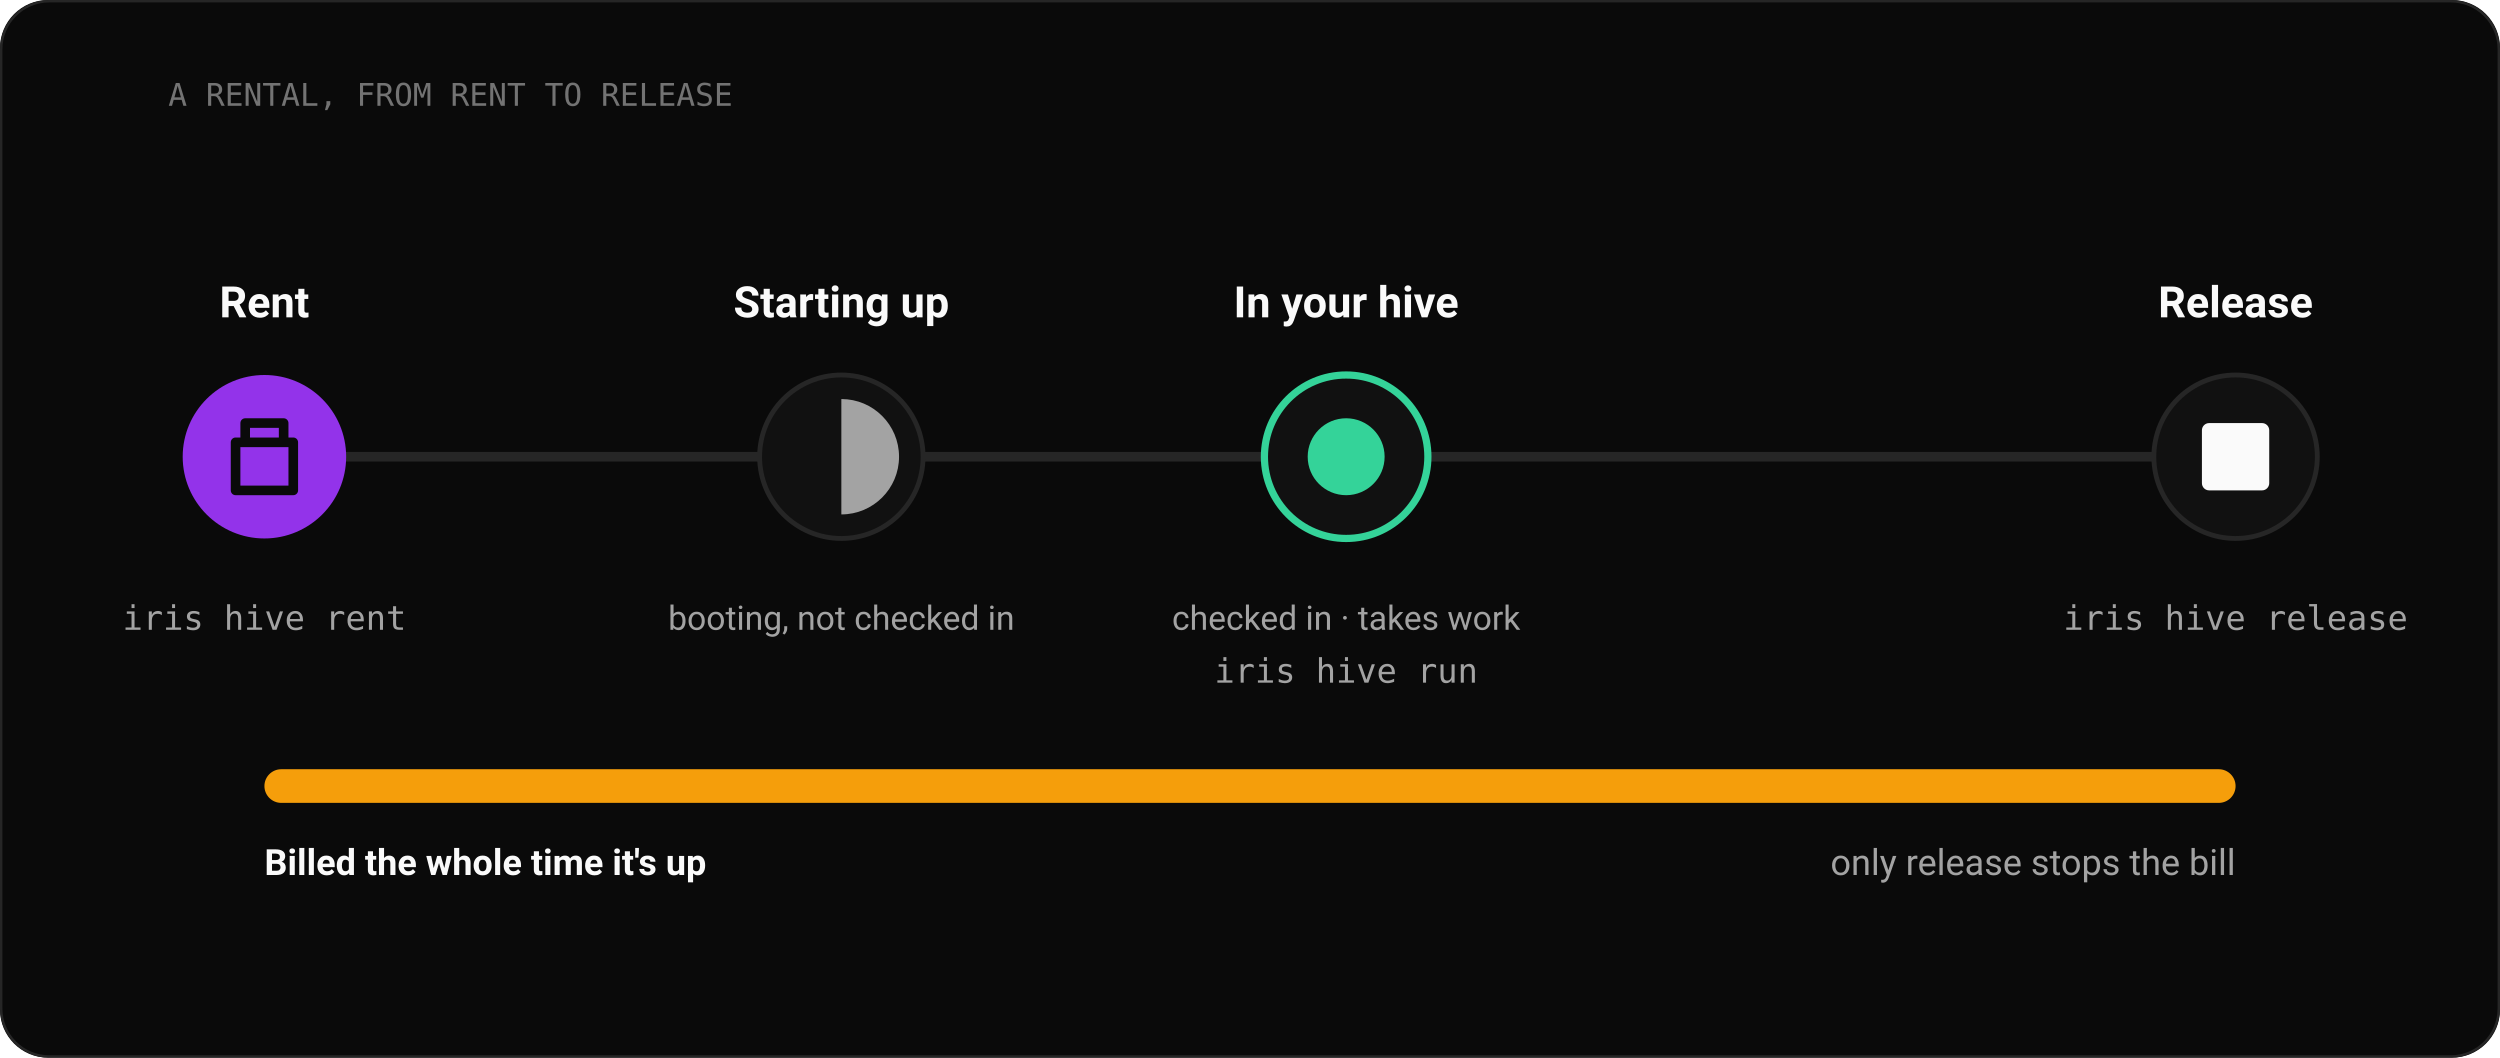
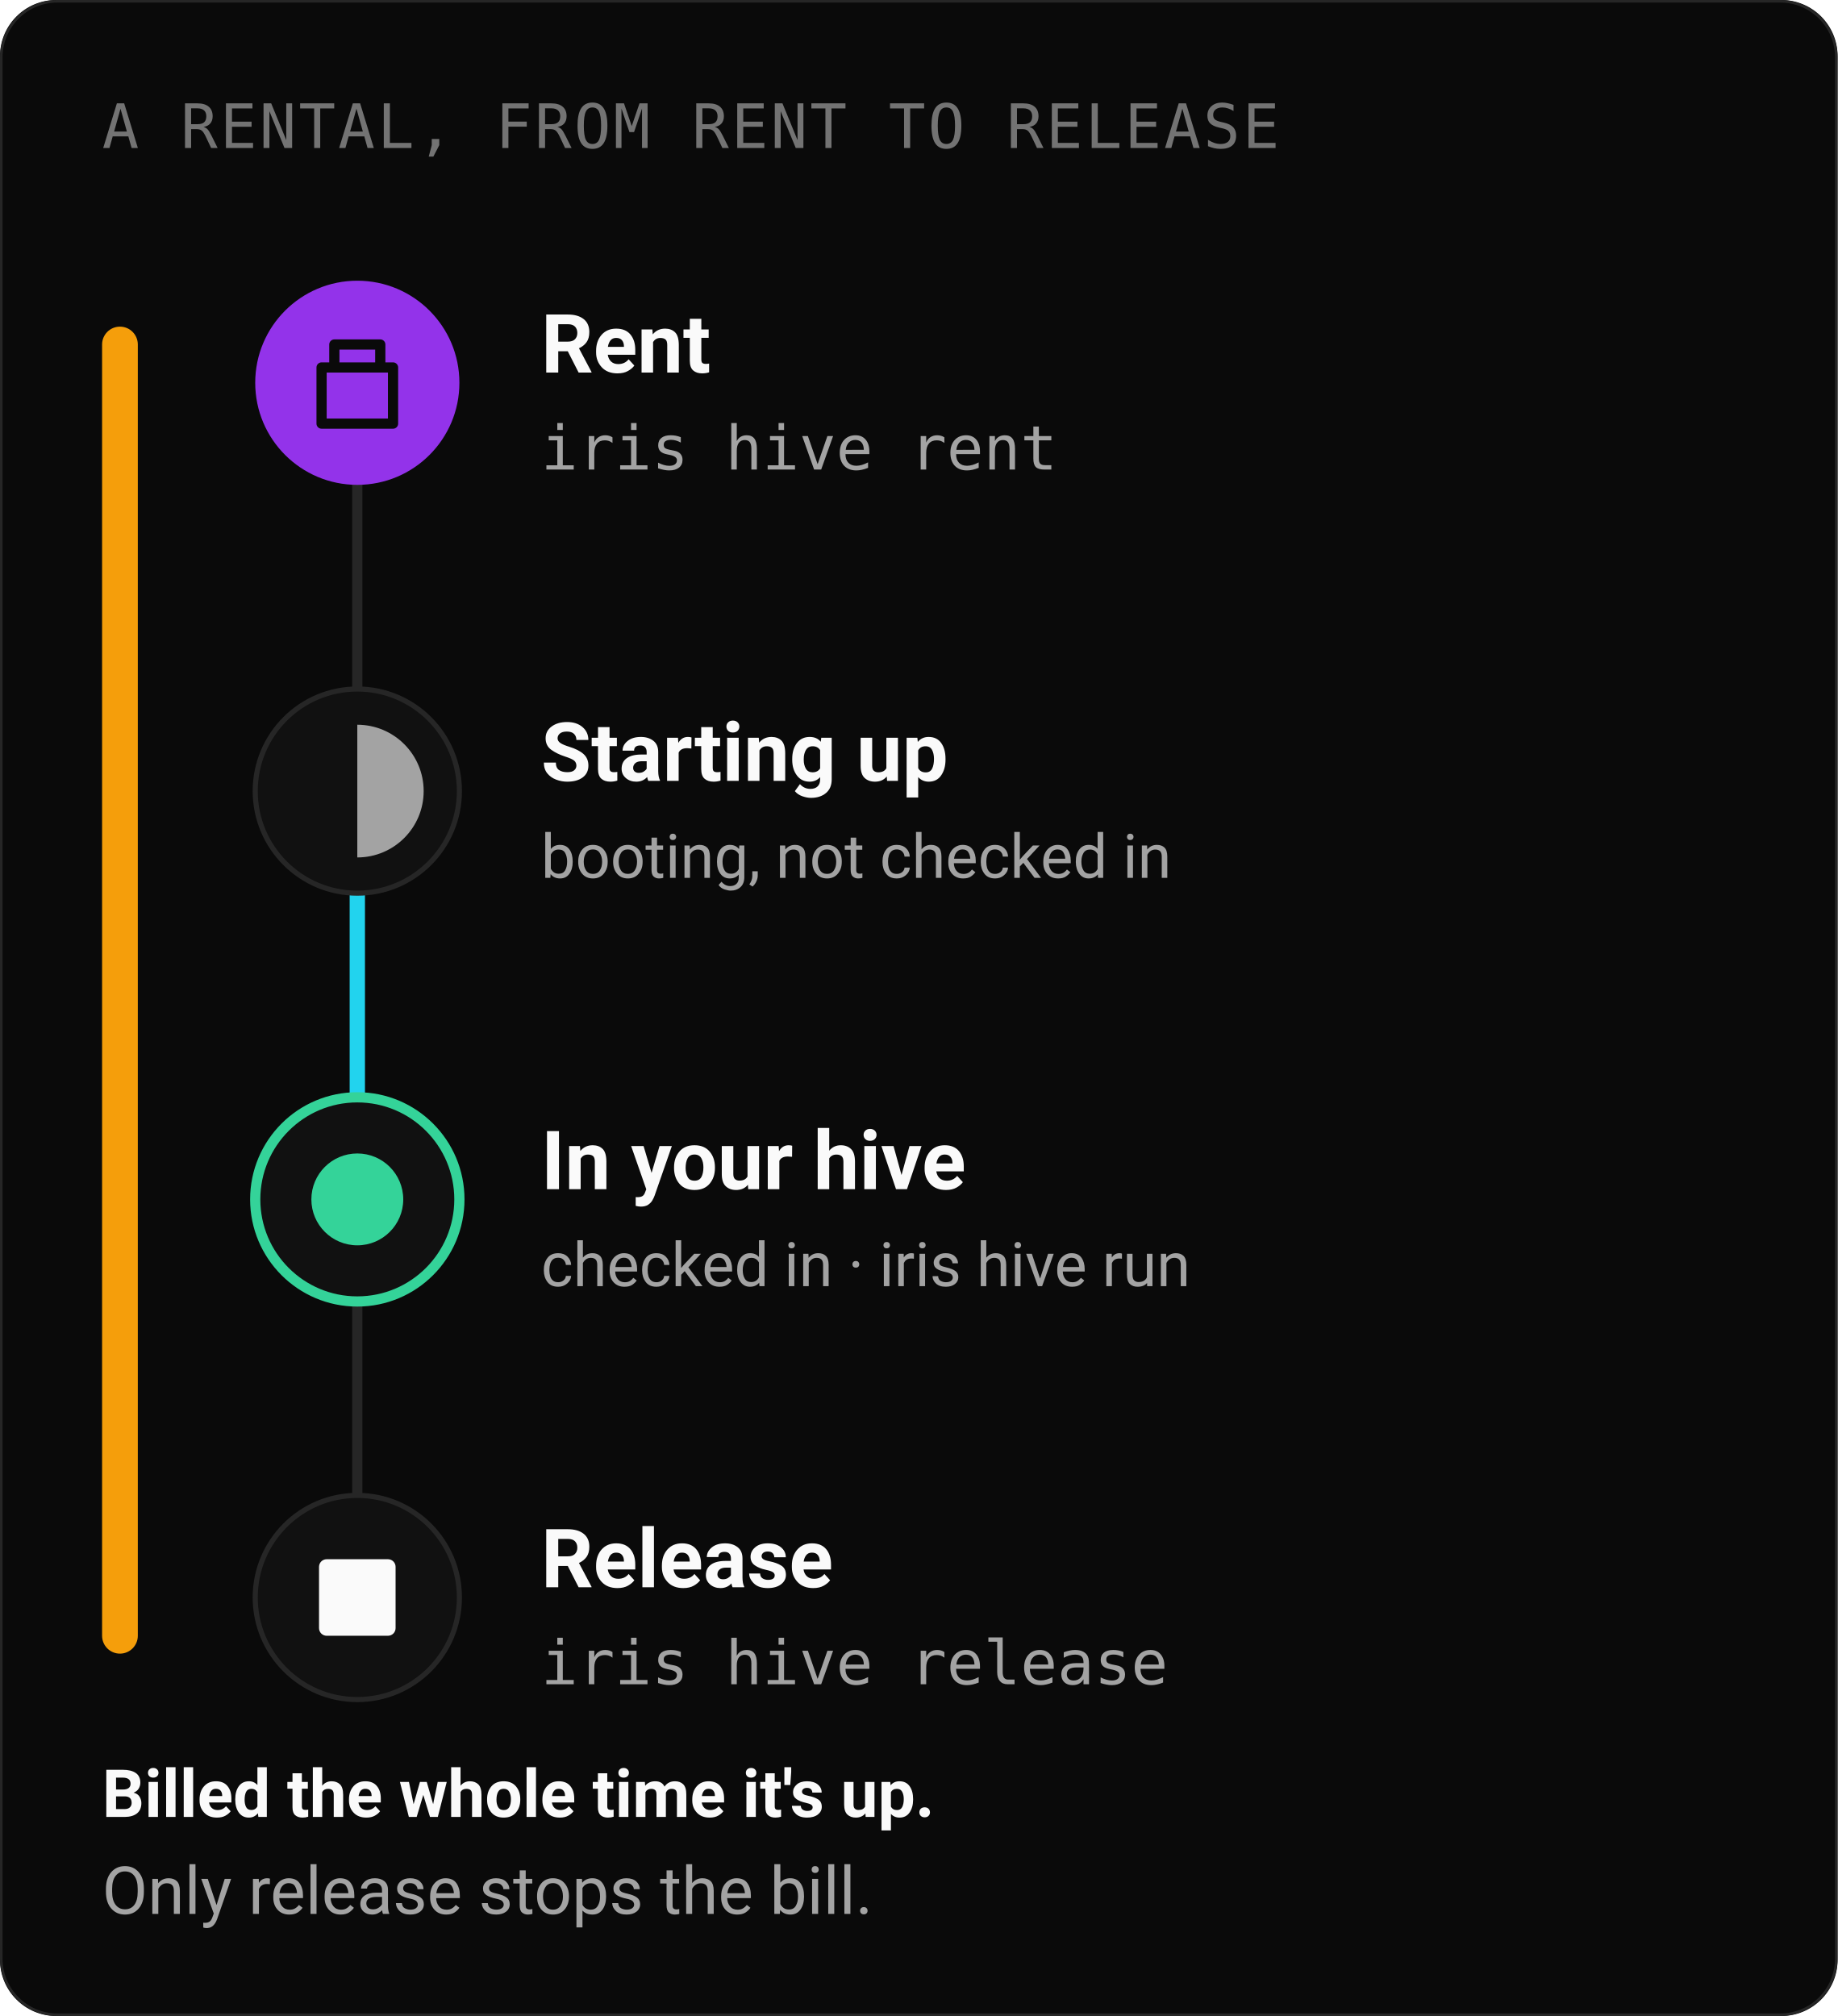
- <svg xmlns="http://www.w3.org/2000/svg" viewBox="0 0 1040 440" width="1040" height="440" role="img" aria-labelledby="t d" font-family="'Instrument Sans', -apple-system, 'Segoe UI', Roboto, Helvetica, Arial, sans-serif">
+ <svg xmlns="http://www.w3.org/2000/svg" viewBox="0 0 720 790" width="720" height="790" role="img" aria-labelledby="t d" font-family="'Instrument Sans', -apple-system, 'Segoe UI', Roboto, Helvetica, Arial, sans-serif">
  <defs>
-     <linearGradient id="g" x1="0" x2="1" y1="0" y2="0">
+     <linearGradient id="g" x1="0" x2="1" y1="0" y2="1">
      <stop offset="0" stop-color="#d946ef" />
      <stop offset=".55" stop-color="#3b82f6" />
      <stop offset="1" stop-color="#22d3ee" />
    </linearGradient>
+     <linearGradient id="gh" x1="0" x2="1" y1="0" y2="0">
+       <stop offset="0" stop-color="#d946ef" />
+       <stop offset=".55" stop-color="#3b82f6" />
+       <stop offset="1" stop-color="#22d3ee" />
+     </linearGradient>
+     <marker id="ah" viewBox="0 0 10 10" refX="8" refY="5" markerWidth="7" markerHeight="7" orient="auto-start-reverse">
+       <path d="M0 0 L10 5 L0 10 Z" fill="#a3a3a3" />
+     </marker>
+     <marker id="ahg" viewBox="0 0 10 10" refX="8" refY="5" markerWidth="7" markerHeight="7" orient="auto-start-reverse">
+       <path d="M0 0 L10 5 L0 10 Z" fill="#22d3ee" />
+     </marker>
  </defs>
-   <rect width="1040" height="440" rx="20" fill="#0a0a0a" />
-   <rect x=".5" y=".5" width="1039" height="439" rx="20" fill="none" stroke="#262626" />
-   <line x1="110" y1="190" x2="930" y2="190" stroke="#262626" stroke-width="4" stroke-linecap="round" />
-   <line x1="350" y1="190" x2="720" y2="190" stroke="url(#g)" stroke-width="6" stroke-linecap="round" />
-   <g transform="translate(110 190)">
-     <circle r="34" fill="#9333ea" />
-     <path d="M-12 -6 H12 V14 H-12 Z M-8 -6 V-14 H8 V-6" fill="none" stroke="#0a0a0a" stroke-width="4" stroke-linejoin="round" />
-     <text y="-58" text-anchor="middle" fill="#fafafa" font-size="18" font-weight="700">Rent</text>
-     <text y="72" text-anchor="middle" fill="#a3a3a3" font-size="14" font-family="'JetBrains Mono', ui-monospace, Menlo, monospace">iris hive rent</text>
+   <rect width="720" height="790" rx="22" fill="#0a0a0a" />
+   <rect x=".5" y=".5" width="719" height="789" rx="22" fill="none" stroke="#262626" />
+   <text x="40" y="58" fill="#737373" font-size="24" font-family="'JetBrains Mono', ui-monospace, Menlo, monospace" letter-spacing=".04em">A RENTAL, FROM RENT TO RELEASE</text>
+   <rect x="40" y="128" width="14" height="520" rx="7" fill="#f59e0b" />
+   <line x1="140" y1="150" x2="140" y2="626" stroke="#262626" stroke-width="4" />
+   <line x1="140" y1="310" x2="140" y2="470" stroke="#22d3ee" stroke-width="6" />
+   <g transform="translate(140 150)">
+     <circle r="40" fill="#9333ea" />
+     <path d="M-14 -6 H14 V16 H-14 Z M-9 -6 V-15 H9 V-6" fill="none" stroke="#0a0a0a" stroke-width="4" stroke-linejoin="round" />
  </g>
-   <g transform="translate(350 190)">
-     <circle r="34" fill="#111" stroke="#262626" stroke-width="2" />
-     <path d="M0 -24 A24 24 0 0 1 0 24 Z" fill="#a3a3a3" />
-     <text y="-58" text-anchor="middle" fill="#fafafa" font-size="18" font-weight="700">Starting up</text>
-     <text y="72" text-anchor="middle" fill="#a3a3a3" font-size="14">booting, not checked in</text>
+   <text x="212" y="146" fill="#fafafa" font-size="32" font-weight="700" text-anchor="start">Rent</text>
+   <text x="212" y="184" fill="#a3a3a3" font-size="24" font-weight="400" font-family="'JetBrains Mono', ui-monospace, Menlo, monospace" text-anchor="start">iris hive rent</text>
+   <g transform="translate(140 310)">
+     <circle r="40" fill="#111" stroke="#262626" stroke-width="2" />
+     <path d="M0 -26 A26 26 0 0 1 0 26 Z" fill="#a3a3a3" />
  </g>
-   <g transform="translate(560 190)">
-     <circle r="34" fill="#111" stroke="#34d399" stroke-width="3" />
-     <circle r="16" fill="#34d399" />
-     <text y="-58" text-anchor="middle" fill="#fafafa" font-size="18" font-weight="700">In your hive</text>
-     <text y="72" text-anchor="middle" fill="#a3a3a3" font-size="14">checked in · takes work</text>
-     <text y="94" text-anchor="middle" fill="#a3a3a3" font-size="14" font-family="'JetBrains Mono', ui-monospace, Menlo, monospace">iris hive run</text>
+   <text x="212" y="306" fill="#fafafa" font-size="32" font-weight="700" text-anchor="start">Starting up</text>
+   <text x="212" y="344" fill="#a3a3a3" font-size="24" font-weight="400" text-anchor="start">booting, not checked in</text>
+   <g transform="translate(140 470)">
+     <circle r="40" fill="#111" stroke="#34d399" stroke-width="4" />
+     <circle r="18" fill="#34d399" />
  </g>
-   <g transform="translate(930 190)">
-     <circle r="34" fill="#111" stroke="#262626" stroke-width="2" />
-     <rect x="-14" y="-14" width="28" height="28" rx="3" fill="#fafafa" />
-     <text y="-58" text-anchor="middle" fill="#fafafa" font-size="18" font-weight="700">Release</text>
-     <text y="72" text-anchor="middle" fill="#a3a3a3" font-size="14" font-family="'JetBrains Mono', ui-monospace, Menlo, monospace">iris hive release</text>
+   <text x="212" y="466" fill="#fafafa" font-size="32" font-weight="700" text-anchor="start">In your hive</text>
+   <text x="212" y="504" fill="#a3a3a3" font-size="24" font-weight="400" text-anchor="start">checked in · iris hive run</text>
+   <g transform="translate(140 626)">
+     <circle r="40" fill="#111" stroke="#262626" stroke-width="2" />
+     <rect x="-15" y="-15" width="30" height="30" rx="3" fill="#fafafa" />
  </g>
-   <rect x="110" y="320" width="820" height="14" rx="7" fill="#f59e0b" />
-   <text x="110" y="364" fill="#fafafa" font-size="15" font-weight="700">Billed the whole time it's up</text>
-   <text x="930" y="364" fill="#a3a3a3" font-size="15" text-anchor="end">only release stops the bill</text>
-   <text x="70" y="44" fill="#737373" font-size="13" font-family="'JetBrains Mono', ui-monospace, Menlo, monospace">A RENTAL, FROM RENT TO RELEASE</text>
+   <text x="212" y="622" fill="#fafafa" font-size="32" font-weight="700" text-anchor="start">Release</text>
+   <text x="212" y="660" fill="#a3a3a3" font-size="24" font-weight="400" font-family="'JetBrains Mono', ui-monospace, Menlo, monospace" text-anchor="start">iris hive release</text>
+   <text x="40" y="712" fill="#fafafa" font-size="26" font-weight="700" text-anchor="start">Billed the whole time it's up.</text>
+   <text x="40" y="750" fill="#a3a3a3" font-size="26" font-weight="400" text-anchor="start">Only release stops the bill.</text>
</svg>
